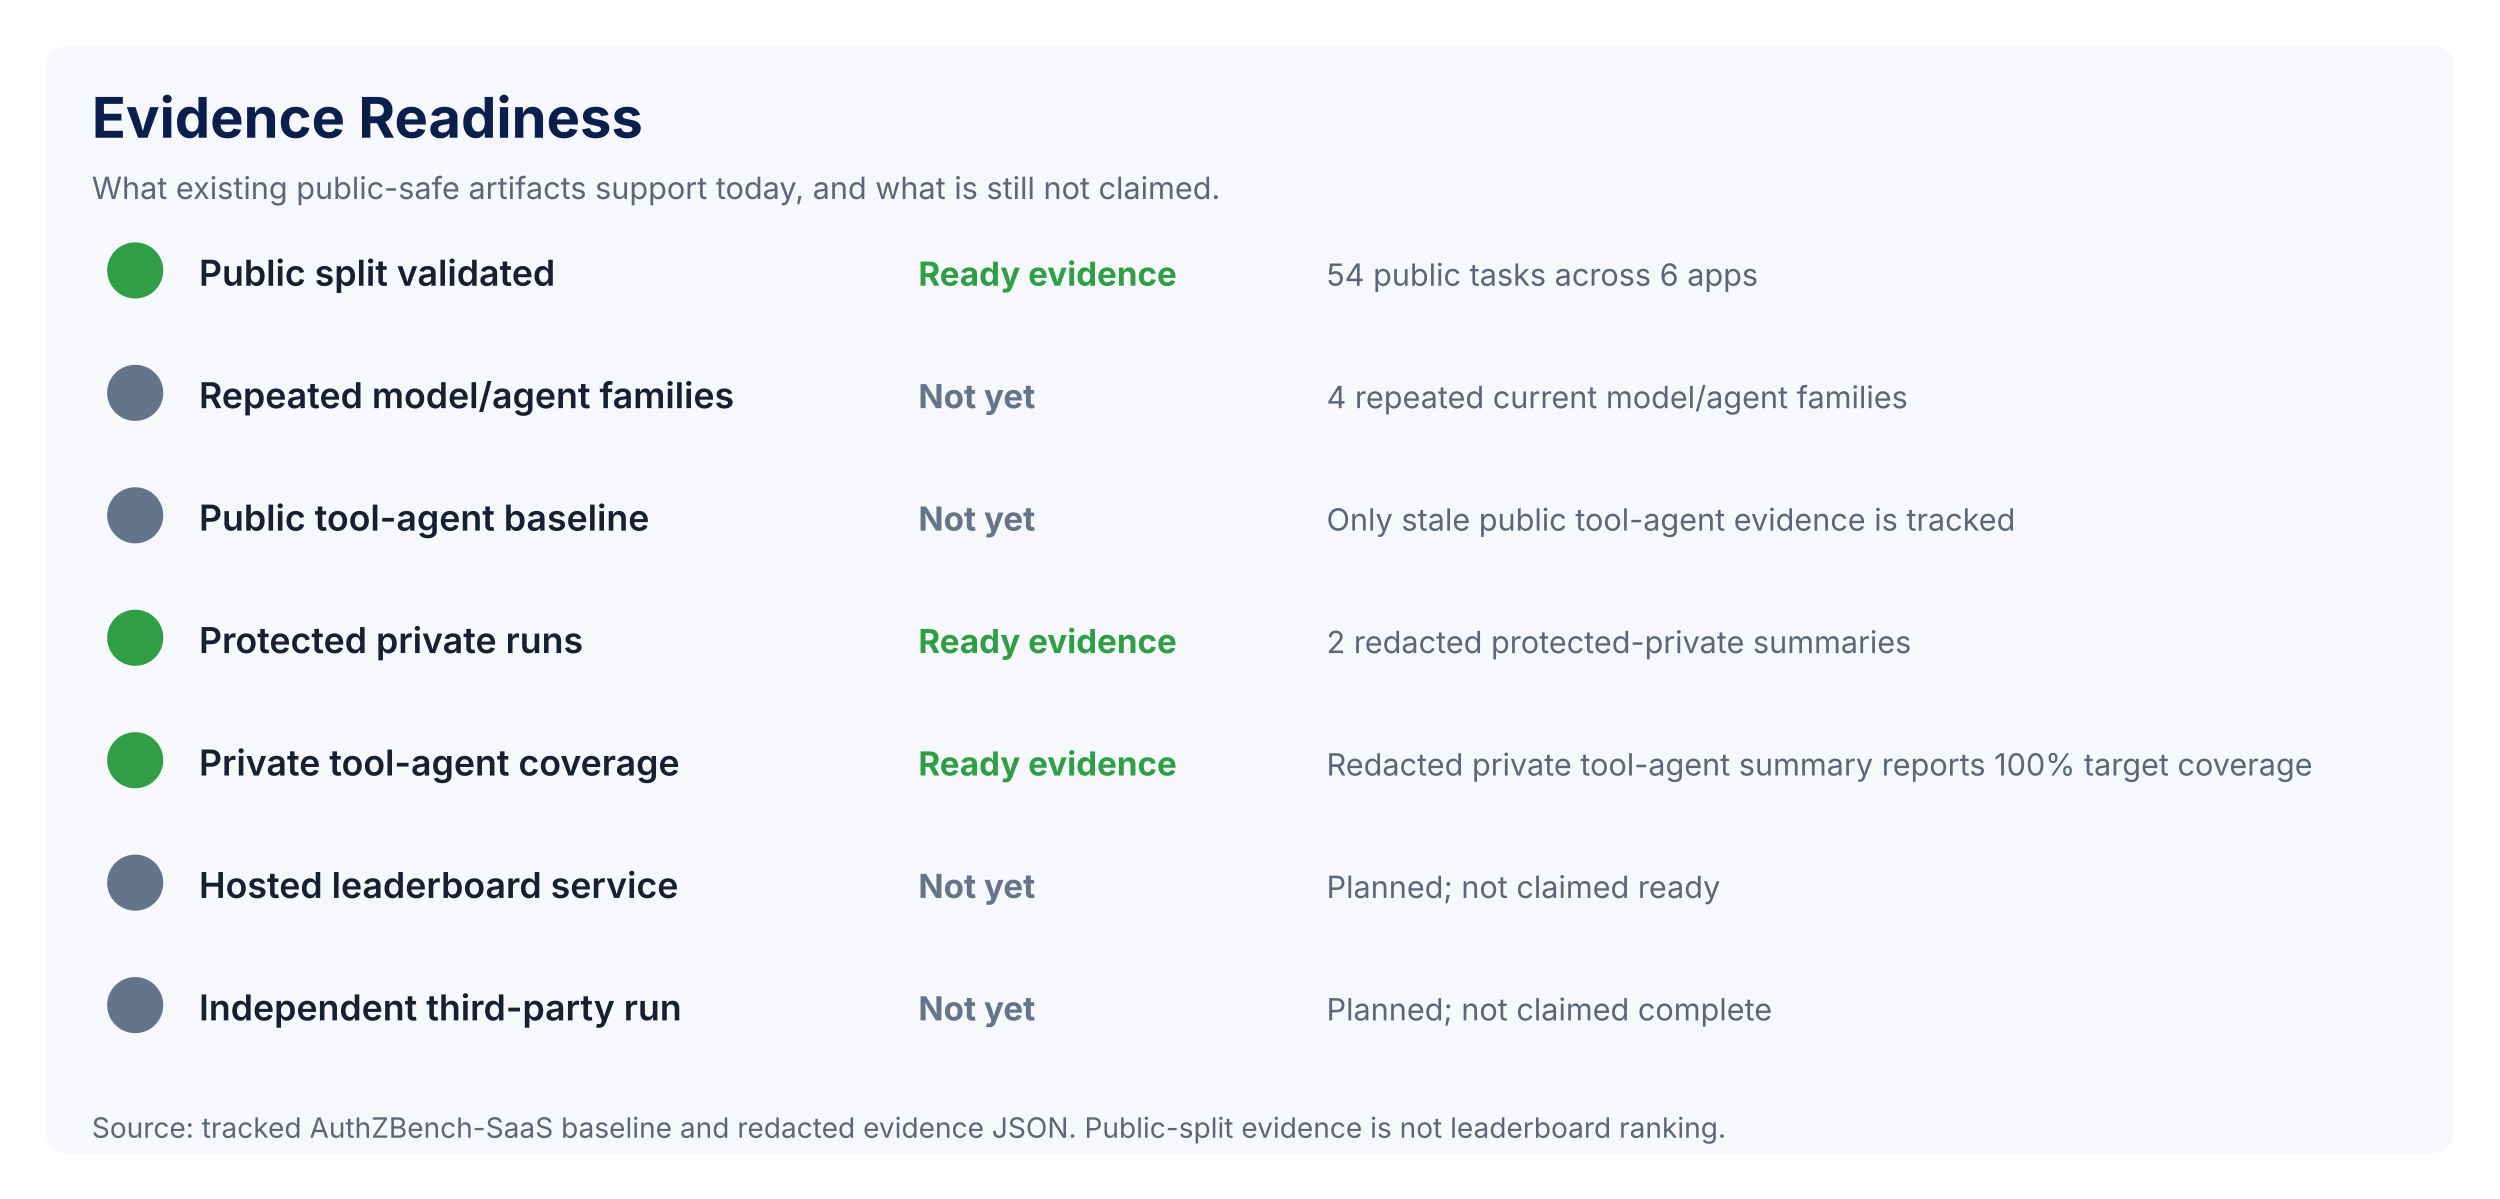
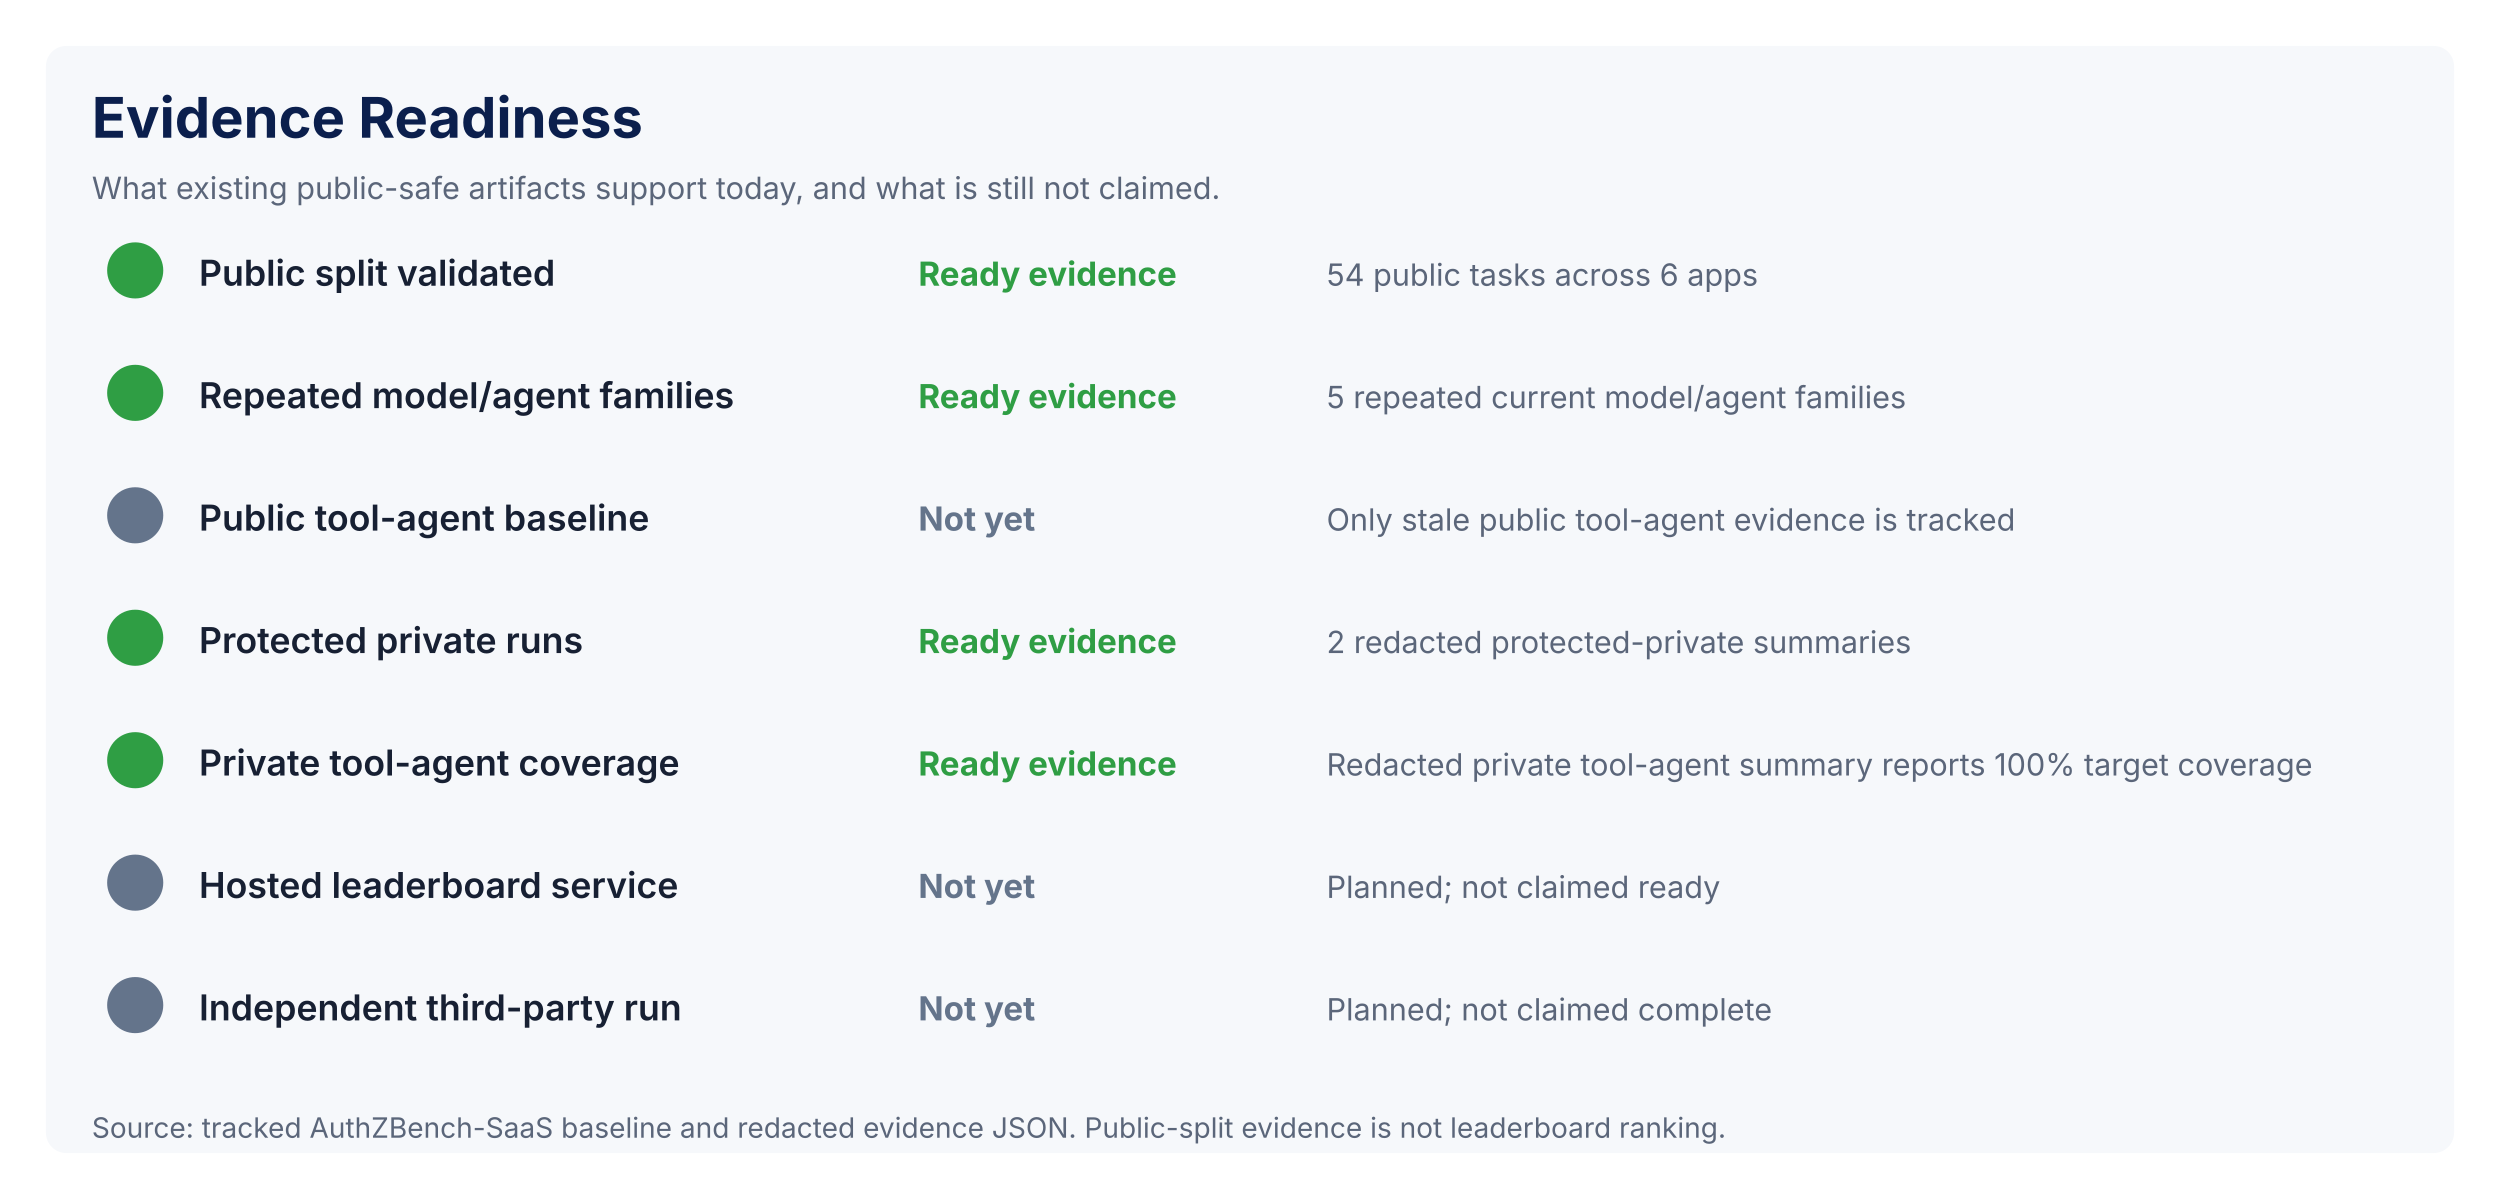
<svg xmlns="http://www.w3.org/2000/svg" width="980" height="470" viewBox="0 0 980 470" role="img" aria-labelledby="title desc">
  <rect x="0.0" y="0.0" width="980.0" height="470.0" rx="0" fill="#ffffff" />
  <rect x="18.0" y="18.0" width="944.0" height="434.0" rx="8" fill="#f6f8fb" />
  <text x="36.0" y="54.0" fill="#0b1f4d" font-family="Inter, Arial, sans-serif" font-size="22" font-weight="700">Evidence Readiness</text>
  <text x="36.0" y="78.0" fill="#5b667a" font-family="Inter, Arial, sans-serif" font-size="12" font-weight="400">What existing public-safe artifacts support today, and what is still not claimed.</text>
  <rect x="42.0" y="95.0" width="22.0" height="22.0" rx="11" fill="#2f9e44" />
  <text x="78.0" y="112.0" fill="#172033" font-family="Inter, Arial, sans-serif" font-size="14" font-weight="600">Public split validated</text>
  <text x="360.0" y="112.0" fill="#2f9e44" font-family="Inter, Arial, sans-serif" font-size="13" font-weight="700">Ready evidence</text>
  <text x="520.0" y="112.0" fill="#5b667a" font-family="Inter, Arial, sans-serif" font-size="12" font-weight="400">54 public tasks across 6 apps</text>
-   <rect x="42.0" y="143.0" width="22.0" height="22.0" rx="11" fill="#64748b" />
+   <rect x="42.0" y="143.0" width="22.0" height="22.0" rx="11" fill="#2f9e44" />
  <text x="78.0" y="160.0" fill="#172033" font-family="Inter, Arial, sans-serif" font-size="14" font-weight="600">Repeated model/agent families</text>
-   <text x="360.0" y="160.0" fill="#64748b" font-family="Inter, Arial, sans-serif" font-size="13" font-weight="700">Not yet</text>
-   <text x="520.0" y="160.0" fill="#5b667a" font-family="Inter, Arial, sans-serif" font-size="12" font-weight="400">4 repeated current model/agent families</text>
+   <text x="360.0" y="160.0" fill="#2f9e44" font-family="Inter, Arial, sans-serif" font-size="13" font-weight="700">Ready evidence</text>
+   <text x="520.0" y="160.0" fill="#5b667a" font-family="Inter, Arial, sans-serif" font-size="12" font-weight="400">5 repeated current model/agent families</text>
  <rect x="42.0" y="191.0" width="22.0" height="22.0" rx="11" fill="#64748b" />
  <text x="78.0" y="208.0" fill="#172033" font-family="Inter, Arial, sans-serif" font-size="14" font-weight="600">Public tool-agent baseline</text>
  <text x="360.0" y="208.0" fill="#64748b" font-family="Inter, Arial, sans-serif" font-size="13" font-weight="700">Not yet</text>
  <text x="520.0" y="208.0" fill="#5b667a" font-family="Inter, Arial, sans-serif" font-size="12" font-weight="400">Only stale public tool-agent evidence is tracked</text>
  <rect x="42.0" y="239.0" width="22.0" height="22.0" rx="11" fill="#2f9e44" />
  <text x="78.0" y="256.0" fill="#172033" font-family="Inter, Arial, sans-serif" font-size="14" font-weight="600">Protected private runs</text>
  <text x="360.0" y="256.0" fill="#2f9e44" font-family="Inter, Arial, sans-serif" font-size="13" font-weight="700">Ready evidence</text>
  <text x="520.0" y="256.0" fill="#5b667a" font-family="Inter, Arial, sans-serif" font-size="12" font-weight="400">2 redacted protected-private summaries</text>
  <rect x="42.0" y="287.0" width="22.0" height="22.0" rx="11" fill="#2f9e44" />
  <text x="78.0" y="304.0" fill="#172033" font-family="Inter, Arial, sans-serif" font-size="14" font-weight="600">Private tool-agent coverage</text>
  <text x="360.0" y="304.0" fill="#2f9e44" font-family="Inter, Arial, sans-serif" font-size="13" font-weight="700">Ready evidence</text>
  <text x="520.0" y="304.0" fill="#5b667a" font-family="Inter, Arial, sans-serif" font-size="12" font-weight="400">Redacted private tool-agent summary reports 100% target coverage</text>
  <rect x="42.0" y="335.0" width="22.0" height="22.0" rx="11" fill="#64748b" />
  <text x="78.0" y="352.0" fill="#172033" font-family="Inter, Arial, sans-serif" font-size="14" font-weight="600">Hosted leaderboard service</text>
  <text x="360.0" y="352.0" fill="#64748b" font-family="Inter, Arial, sans-serif" font-size="13" font-weight="700">Not yet</text>
  <text x="520.0" y="352.0" fill="#5b667a" font-family="Inter, Arial, sans-serif" font-size="12" font-weight="400">Planned; not claimed ready</text>
  <rect x="42.0" y="383.0" width="22.0" height="22.0" rx="11" fill="#64748b" />
  <text x="78.0" y="400.0" fill="#172033" font-family="Inter, Arial, sans-serif" font-size="14" font-weight="600">Independent third-party run</text>
  <text x="360.0" y="400.0" fill="#64748b" font-family="Inter, Arial, sans-serif" font-size="13" font-weight="700">Not yet</text>
  <text x="520.0" y="400.0" fill="#5b667a" font-family="Inter, Arial, sans-serif" font-size="12" font-weight="400">Planned; not claimed complete</text>
  <text x="36.0" y="446.0" fill="#5b667a" font-family="Inter, Arial, sans-serif" font-size="11" font-weight="400">Source: tracked AuthZBench-SaaS baseline and redacted evidence JSON. Public-split evidence is not leaderboard ranking.</text>
</svg>
